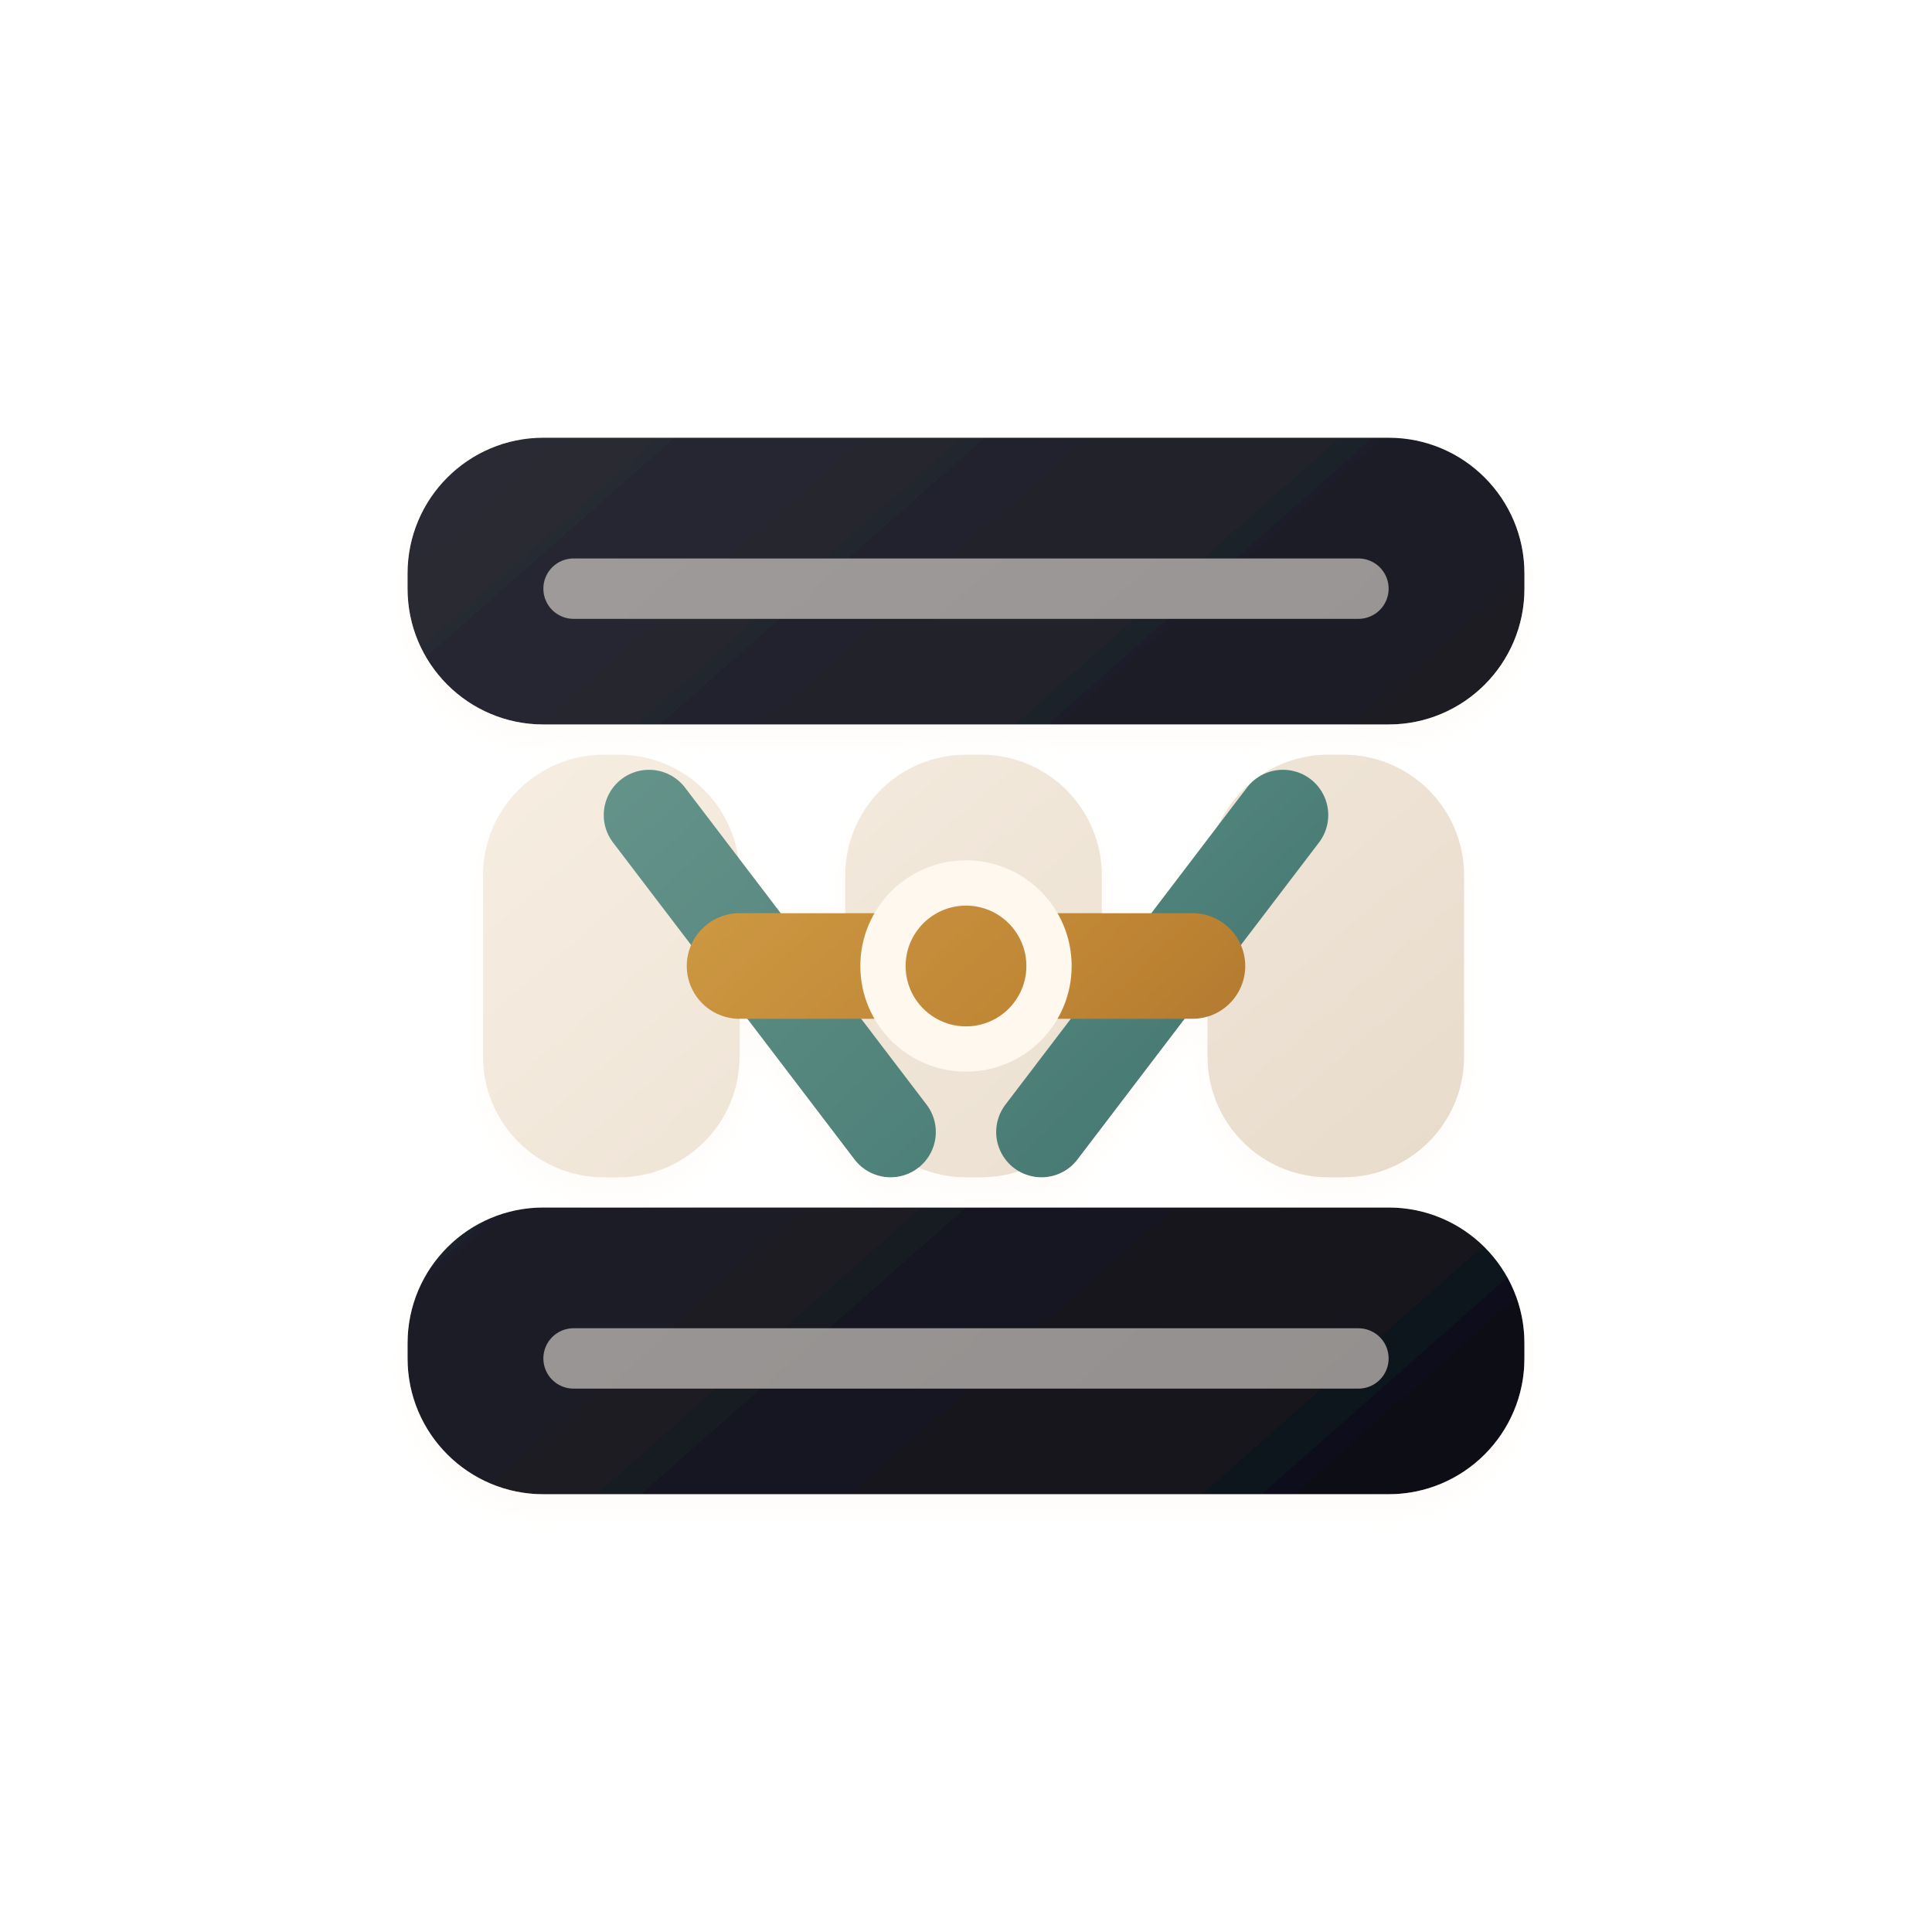
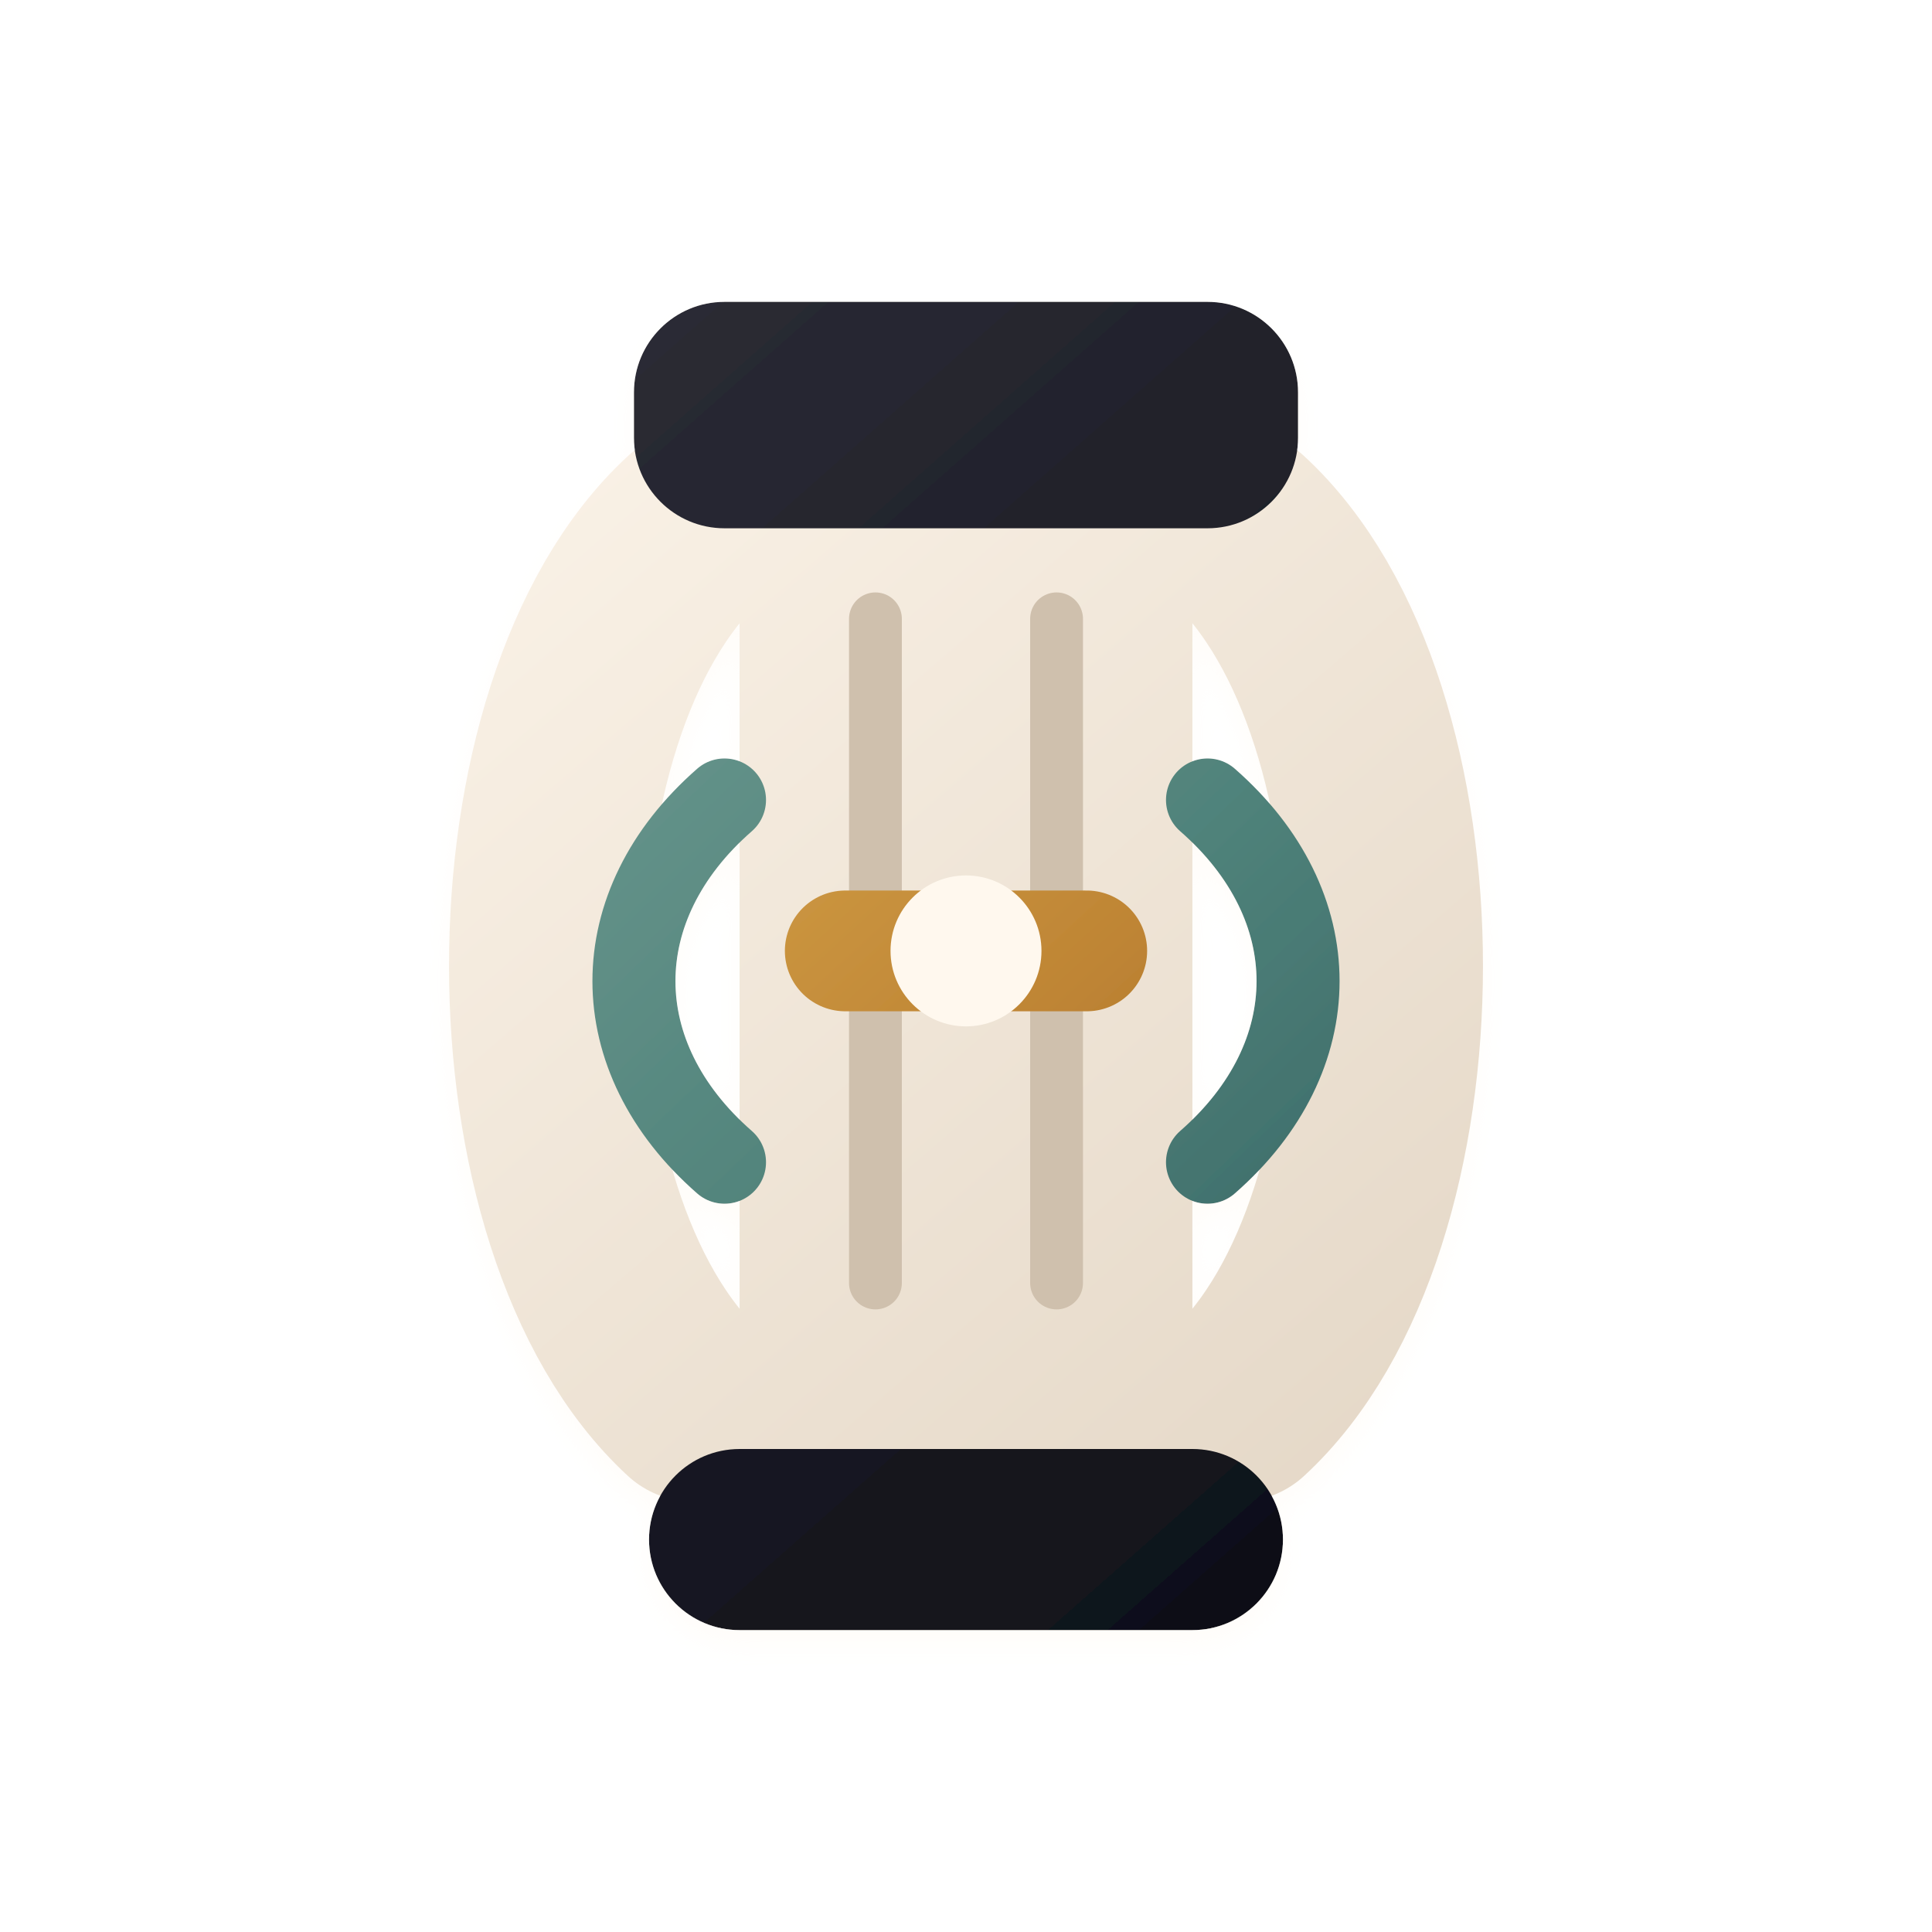
<svg xmlns="http://www.w3.org/2000/svg" viewBox="0 0 128 128" role="img" aria-label="Sarrus icon">
  <defs>
    <filter id="depth" x="-45%" y="-45%" width="190%" height="190%">
-       <feDropShadow dx="0" dy="8" stdDeviation="5" flood-color="#221a16" flood-opacity=".22" />
-       <feDropShadow dx="0" dy="1" stdDeviation="1" flood-color="#fff8ef" flood-opacity=".34" />
+       <feDropShadow dx="0" dy="8" stdDeviation="5" flood-color="#221a16" flood-opacity=".20" />
+       <feDropShadow dx="0" dy="1" stdDeviation="1" flood-color="#fff8ef" flood-opacity=".36" />
    </filter>
    <linearGradient id="paper" x1="20" y1="14" x2="108" y2="116" gradientUnits="userSpaceOnUse">
      <stop stop-color="#fff8ee" />
      <stop offset="1" stop-color="#dfd1bf" />
    </linearGradient>
    <linearGradient id="ink" x1="18" y1="14" x2="108" y2="116" gradientUnits="userSpaceOnUse">
      <stop stop-color="#31313b" />
      <stop offset="1" stop-color="#080911" />
    </linearGradient>
    <linearGradient id="coral" x1="18" y1="16" x2="110" y2="114" gradientUnits="userSpaceOnUse">
      <stop stop-color="#eda891" />
      <stop offset=".55" stop-color="#ce735b" />
      <stop offset="1" stop-color="#884a3c" />
    </linearGradient>
    <linearGradient id="rose" x1="18" y1="16" x2="108" y2="116" gradientUnits="userSpaceOnUse">
      <stop stop-color="#e4a4ad" />
      <stop offset=".55" stop-color="#ba6c84" />
      <stop offset="1" stop-color="#6f425b" />
    </linearGradient>
    <linearGradient id="teal" x1="16" y1="16" x2="108" y2="112" gradientUnits="userSpaceOnUse">
      <stop stop-color="#83aaa0" />
      <stop offset=".55" stop-color="#4f827a" />
      <stop offset="1" stop-color="#244d52" />
    </linearGradient>
    <linearGradient id="blue" x1="18" y1="16" x2="108" y2="112" gradientUnits="userSpaceOnUse">
      <stop stop-color="#7891b7" />
      <stop offset=".56" stop-color="#496c9a" />
      <stop offset="1" stop-color="#1e2d55" />
    </linearGradient>
    <linearGradient id="gold" x1="20" y1="16" x2="108" y2="112" gradientUnits="userSpaceOnUse">
      <stop stop-color="#f0c763" />
      <stop offset=".55" stop-color="#be8434" />
      <stop offset="1" stop-color="#6e421e" />
    </linearGradient>
  </defs>
  <g filter="url(#depth)">
-     <rect x="27" y="29" width="74" height="19" rx="9" fill="url(#ink)" />
-     <rect x="27" y="80" width="74" height="19" rx="9" fill="url(#ink)" />
-     <rect x="32" y="50" width="17" height="28" rx="8" fill="url(#paper)" />
-     <rect x="56" y="50" width="17" height="28" rx="8" fill="url(#paper)" />
-     <rect x="80" y="50" width="17" height="28" rx="8" fill="url(#paper)" />
-     <path d="M38 39h52M38 90h52" stroke="#fff8ee" stroke-width="4" stroke-linecap="round" opacity=".55" />
-     <path d="M43 54 59 75M85 54 69 75" fill="none" stroke="url(#teal)" stroke-width="6" stroke-linecap="round" />
-     <path d="M49 64h30" stroke="url(#gold)" stroke-width="7" stroke-linecap="round" />
-     <circle cx="64" cy="64" r="7" fill="#fff8ee" />
-     <circle cx="64" cy="64" r="4" fill="url(#gold)" />
+     <path d="M46 35c-13 12-13 46 0 58" fill="none" stroke="url(#paper)" stroke-width="13" stroke-linecap="round" />
+     <path d="M82 35c13 12 13 46 0 58" fill="none" stroke="url(#paper)" stroke-width="13" stroke-linecap="round" />
+     <rect x="49" y="27" width="30" height="75" rx="12" fill="url(#paper)" />
+     <rect x="42" y="20" width="44" height="15" rx="6" fill="url(#ink)" />
+     <rect x="43" y="96" width="42" height="12" rx="6" fill="url(#ink)" />
+     <path d="M58 41v44M70 41v44" stroke="#cfc0ad" stroke-width="3.5" stroke-linecap="round" />
+     <path d="M48 53c-8 7-8 17 0 24M80 53c8 7 8 17 0 24" fill="none" stroke="url(#teal)" stroke-width="5.5" stroke-linecap="round" />
+     <path d="M56 63h16" stroke="url(#gold)" stroke-width="8" stroke-linecap="round" />
+     <circle cx="64" cy="63" r="5" fill="#fff8ee" />
  </g>
</svg>
